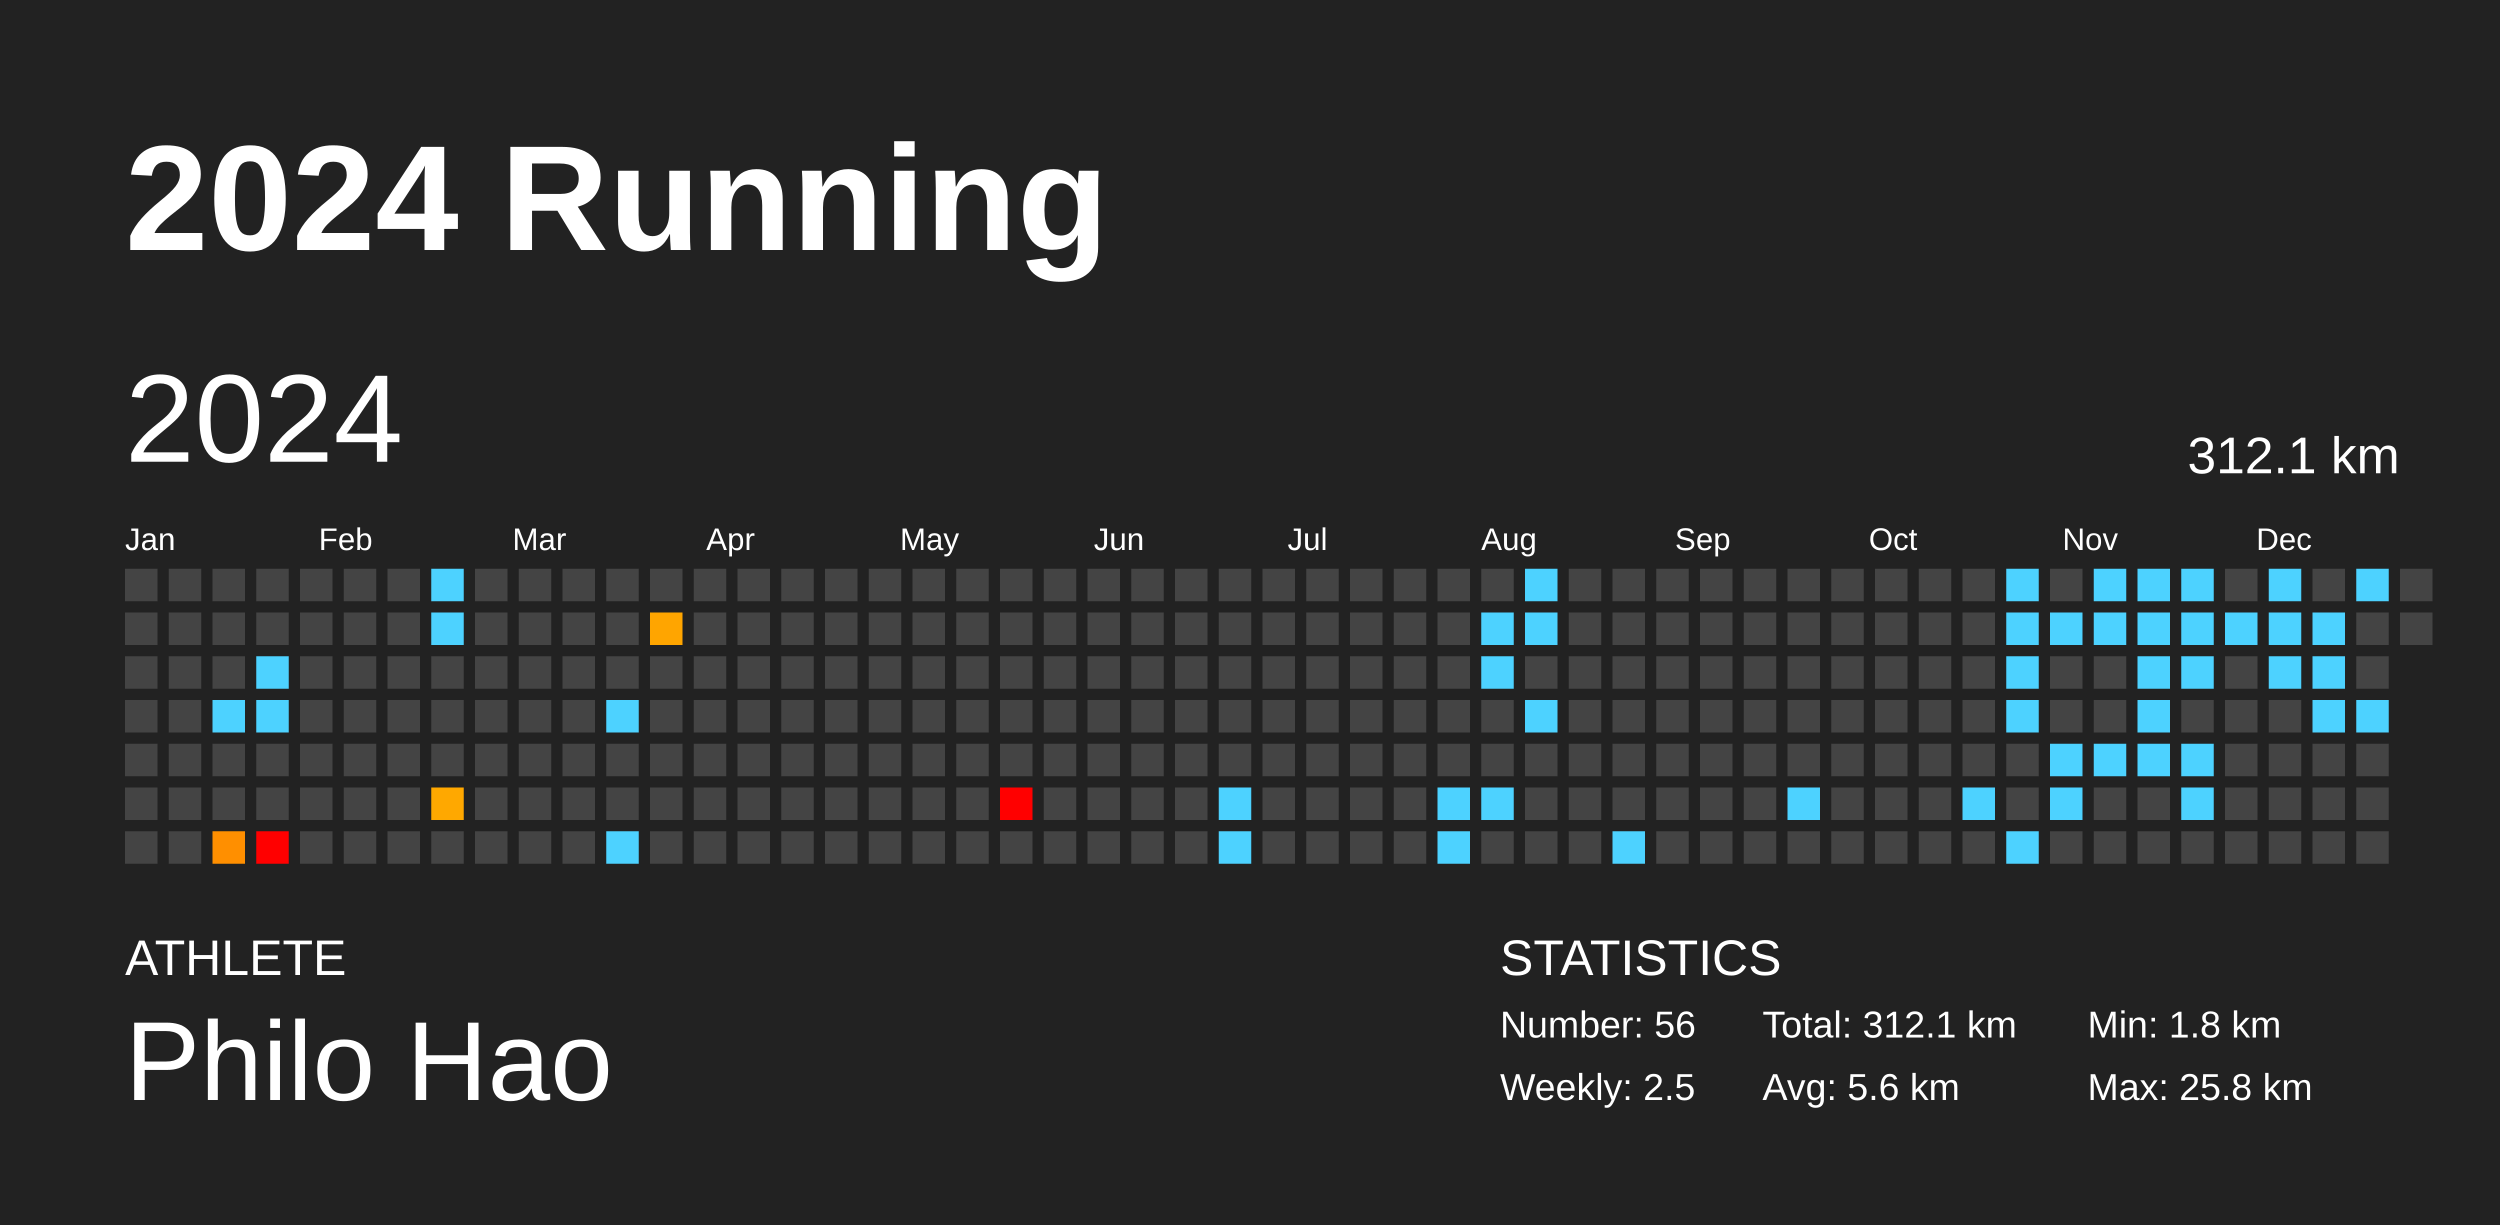
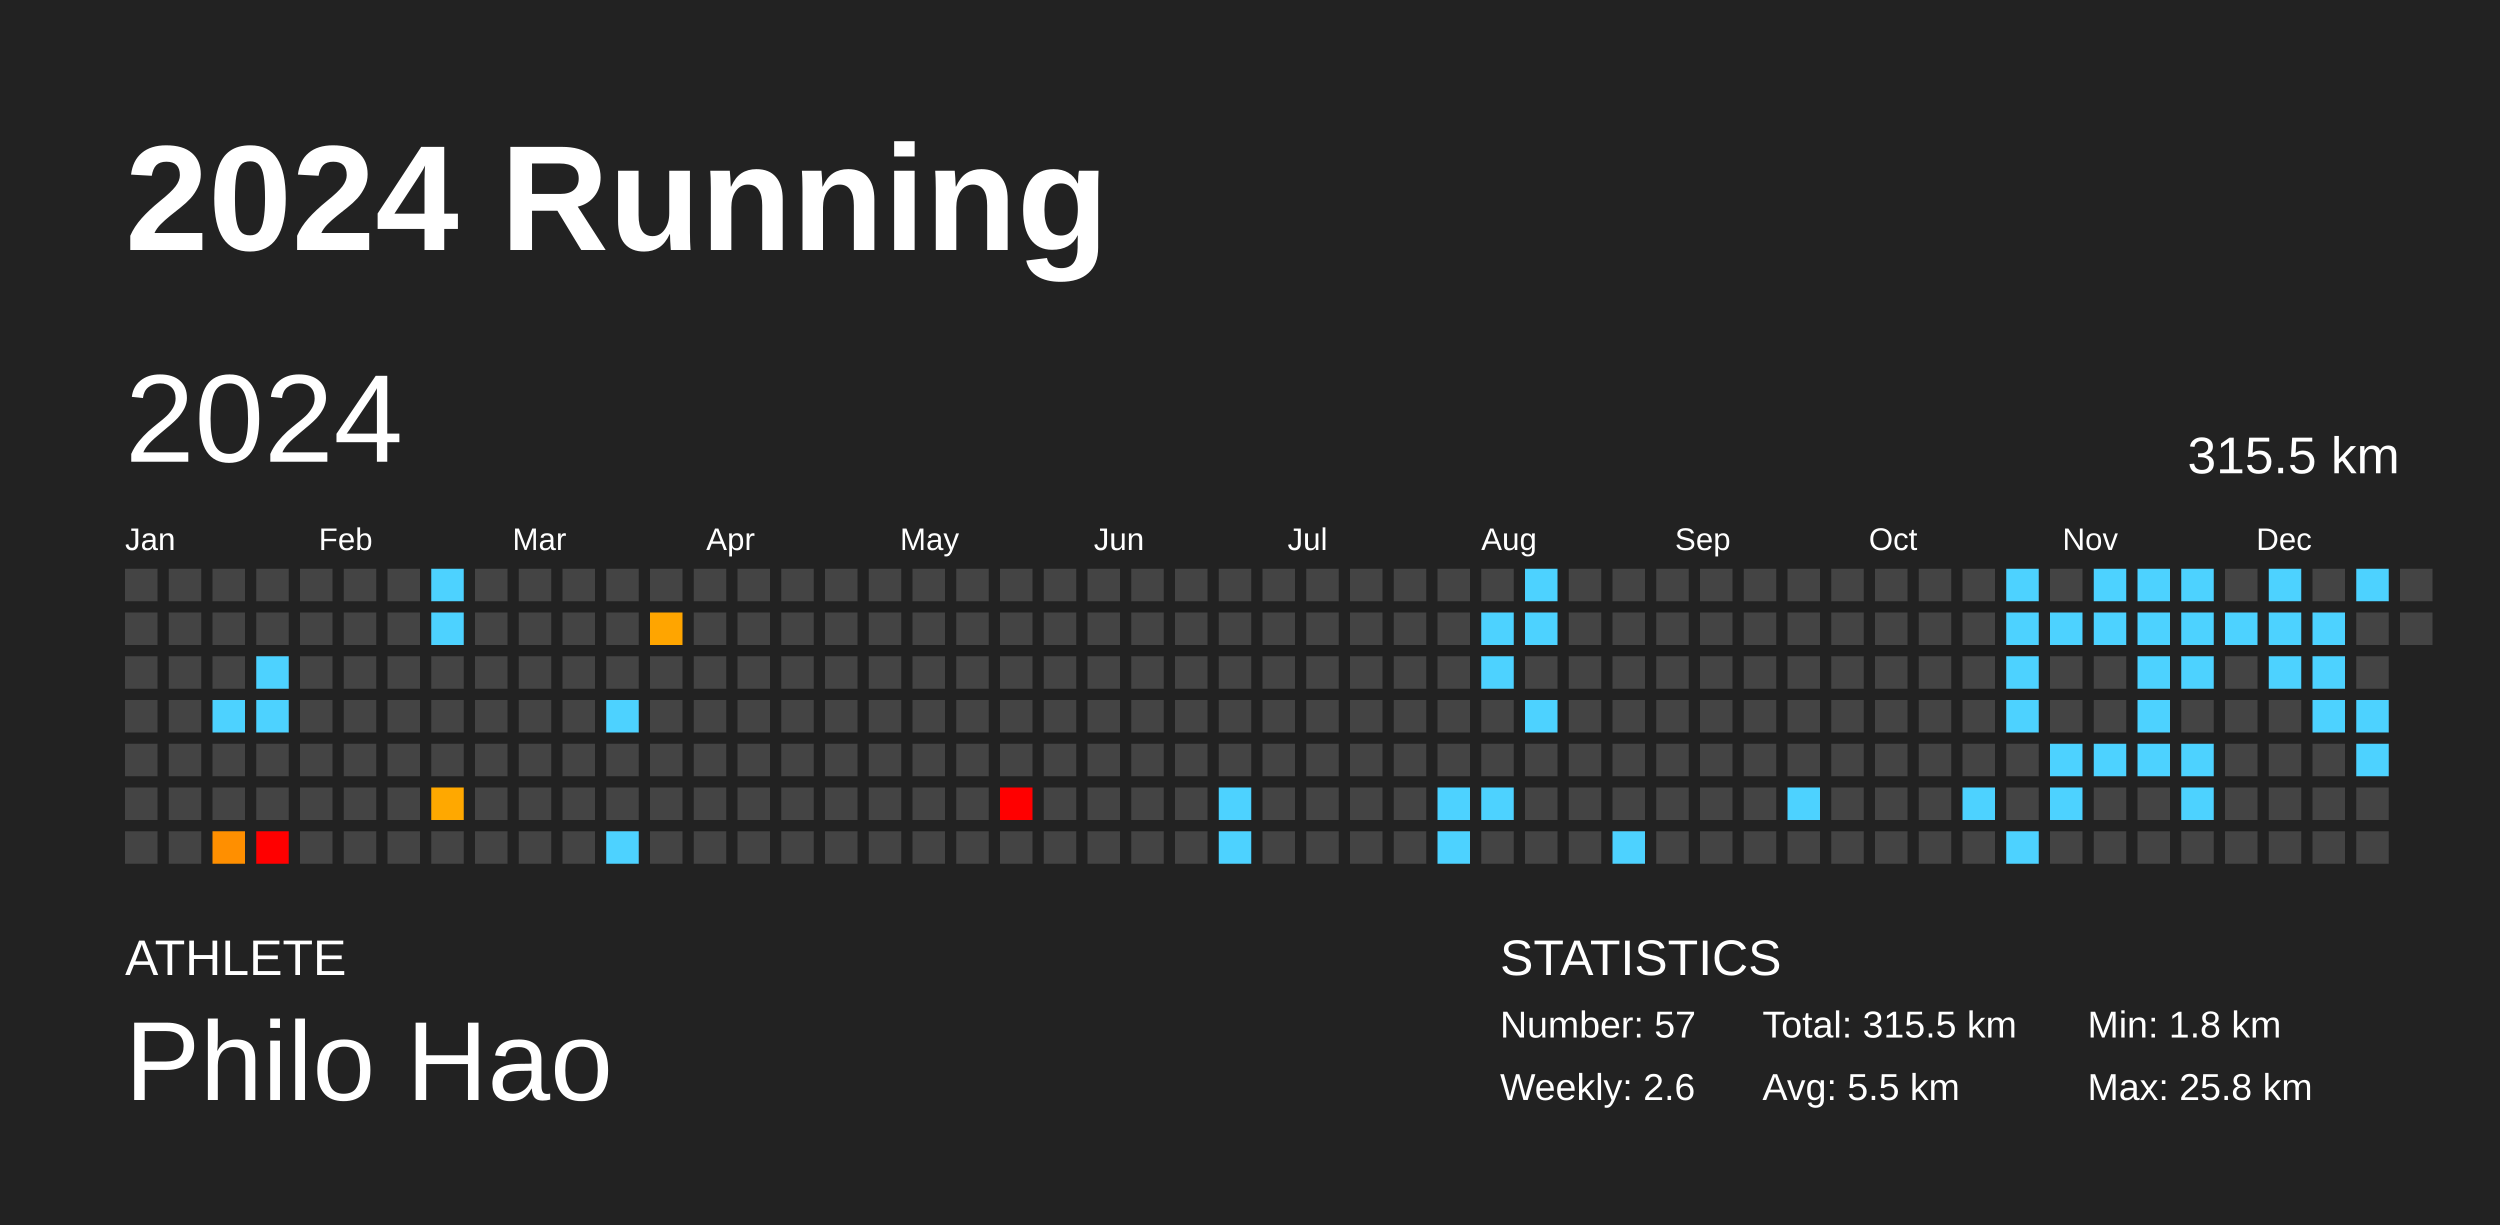
<svg xmlns="http://www.w3.org/2000/svg" baseProfile="full" height="98mm" version="1.1" viewBox="0,0,200,98" width="200mm">
  <defs />
  <rect fill="#222222" height="98" width="200" x="0" y="0" />
  <text fill="#FFFFFF" style="font-size:12px; font-family:Arial; font-weight:bold;" x="10" y="20">2024 Running</text>
  <text fill="#FFFFFF" style="font-size:4px; font-family:Arial" x="10" y="78">ATHLETE</text>
  <text fill="#FFFFFF" style="font-size:9px; font-family:Arial" x="10" y="88">Philo Hao</text>
  <text fill="#FFFFFF" style="font-size:4px; font-family:Arial" x="120" y="78">STATISTICS</text>
-   <text fill="#FFFFFF" style="font-size:3px; font-family:Arial" x="120" y="83">Number: 56</text>
-   <text fill="#FFFFFF" style="font-size:3px; font-family:Arial" x="120" y="88">Weekly: 2.5</text>
-   <text fill="#FFFFFF" style="font-size:3px; font-family:Arial" x="141" y="83">Total: 312.1 km</text>
-   <text fill="#FFFFFF" style="font-size:3px; font-family:Arial" x="141" y="88">Avg: 5.6 km</text>
+   <text fill="#FFFFFF" style="font-size:3px; font-family:Arial" x="120" y="83">Number: 57</text>
+   <text fill="#FFFFFF" style="font-size:3px; font-family:Arial" x="120" y="88">Weekly: 2.6</text>
+   <text fill="#FFFFFF" style="font-size:3px; font-family:Arial" x="141" y="83">Total: 315.5 km</text>
+   <text fill="#FFFFFF" style="font-size:3px; font-family:Arial" x="141" y="88">Avg: 5.5 km</text>
  <text fill="#FFFFFF" style="font-size:3px; font-family:Arial" x="167" y="83">Min: 1.8 km</text>
  <text fill="#FFFFFF" style="font-size:3px; font-family:Arial" x="167" y="88">Max: 25.8 km</text>
  <text dominant-baseline="hanging" fill="#FFFFFF" style="font-size:10.0px; font-family:Arial;" x="10" y="30">2024</text>
-   <text dominant-baseline="hanging" fill="#FFFFFF" style="font-size:4.125px; font-family:Arial;" x="175" y="35">312.1 km</text>
+   <text dominant-baseline="hanging" fill="#FFFFFF" style="font-size:4.125px; font-family:Arial;" x="175" y="35">315.5 km</text>
  <text fill="#FFFFFF" style="font-size:2.5px; font-family:Arial" x="10.0" y="44">Jan</text>
  <text fill="#FFFFFF" style="font-size:2.5px; font-family:Arial" x="25.5" y="44">Feb</text>
  <text fill="#FFFFFF" style="font-size:2.5px; font-family:Arial" x="41.0" y="44">Mar</text>
  <text fill="#FFFFFF" style="font-size:2.5px; font-family:Arial" x="56.5" y="44">Apr</text>
  <text fill="#FFFFFF" style="font-size:2.5px; font-family:Arial" x="72.0" y="44">May</text>
  <text fill="#FFFFFF" style="font-size:2.5px; font-family:Arial" x="87.5" y="44">Jun</text>
  <text fill="#FFFFFF" style="font-size:2.5px; font-family:Arial" x="103.0" y="44">Jul</text>
  <text fill="#FFFFFF" style="font-size:2.5px; font-family:Arial" x="118.5" y="44">Aug</text>
  <text fill="#FFFFFF" style="font-size:2.5px; font-family:Arial" x="134.0" y="44">Sep</text>
  <text fill="#FFFFFF" style="font-size:2.5px; font-family:Arial" x="149.5" y="44">Oct</text>
  <text fill="#FFFFFF" style="font-size:2.5px; font-family:Arial" x="165.0" y="44">Nov</text>
  <text fill="#FFFFFF" style="font-size:2.5px; font-family:Arial" x="180.5" y="44">Dec</text>
  <rect fill="#444444" height="2.6" width="2.6" x="10.0" y="45.5" />
  <rect fill="#444444" height="2.6" width="2.6" x="10.0" y="49.0" />
  <rect fill="#444444" height="2.6" width="2.6" x="10.0" y="52.5" />
  <rect fill="#444444" height="2.6" width="2.6" x="10.0" y="56.0" />
  <rect fill="#444444" height="2.6" width="2.6" x="10.0" y="59.5" />
  <rect fill="#444444" height="2.6" width="2.6" x="10.0" y="63.0" />
  <rect fill="#444444" height="2.6" width="2.6" x="10.0" y="66.5" />
  <rect fill="#444444" height="2.6" width="2.6" x="13.5" y="45.5" />
  <rect fill="#444444" height="2.6" width="2.6" x="13.5" y="49.0" />
  <rect fill="#444444" height="2.6" width="2.6" x="13.5" y="52.5" />
  <rect fill="#444444" height="2.6" width="2.6" x="13.5" y="56.0" />
  <rect fill="#444444" height="2.6" width="2.6" x="13.5" y="59.5" />
  <rect fill="#444444" height="2.6" width="2.6" x="13.5" y="63.0" />
  <rect fill="#444444" height="2.6" width="2.6" x="13.5" y="66.5" />
  <rect fill="#444444" height="2.6" width="2.6" x="17.0" y="45.5" />
  <rect fill="#444444" height="2.6" width="2.6" x="17.0" y="49.0" />
  <rect fill="#444444" height="2.6" width="2.6" x="17.0" y="52.5" />
  <rect fill="#4dd2ff" height="2.6" width="2.6" x="17.0" y="56.0" />
  <rect fill="#444444" height="2.6" width="2.6" x="17.0" y="59.5" />
  <rect fill="#444444" height="2.6" width="2.6" x="17.0" y="63.0" />
  <rect fill="#ff8f00" height="2.6" width="2.6" x="17.0" y="66.5" />
  <rect fill="#444444" height="2.6" width="2.6" x="20.5" y="45.5" />
  <rect fill="#444444" height="2.6" width="2.6" x="20.5" y="49.0" />
  <rect fill="#4dd2ff" height="2.6" width="2.6" x="20.5" y="52.5" />
  <rect fill="#4dd2ff" height="2.6" width="2.6" x="20.5" y="56.0" />
  <rect fill="#444444" height="2.6" width="2.6" x="20.5" y="59.5" />
  <rect fill="#444444" height="2.6" width="2.6" x="20.5" y="63.0" />
  <rect fill="red" height="2.6" width="2.6" x="20.5" y="66.5" />
  <rect fill="#444444" height="2.6" width="2.6" x="24.0" y="45.5" />
  <rect fill="#444444" height="2.6" width="2.6" x="24.0" y="49.0" />
  <rect fill="#444444" height="2.6" width="2.6" x="24.0" y="52.5" />
  <rect fill="#444444" height="2.6" width="2.6" x="24.0" y="56.0" />
  <rect fill="#444444" height="2.6" width="2.6" x="24.0" y="59.5" />
  <rect fill="#444444" height="2.6" width="2.6" x="24.0" y="63.0" />
  <rect fill="#444444" height="2.6" width="2.6" x="24.0" y="66.5" />
  <rect fill="#444444" height="2.6" width="2.6" x="27.5" y="45.5" />
  <rect fill="#444444" height="2.6" width="2.6" x="27.5" y="49.0" />
  <rect fill="#444444" height="2.6" width="2.6" x="27.5" y="52.5" />
  <rect fill="#444444" height="2.6" width="2.6" x="27.5" y="56.0" />
  <rect fill="#444444" height="2.6" width="2.6" x="27.5" y="59.5" />
  <rect fill="#444444" height="2.6" width="2.6" x="27.5" y="63.0" />
  <rect fill="#444444" height="2.6" width="2.6" x="27.5" y="66.5" />
  <rect fill="#444444" height="2.6" width="2.6" x="31.0" y="45.5" />
  <rect fill="#444444" height="2.6" width="2.6" x="31.0" y="49.0" />
  <rect fill="#444444" height="2.6" width="2.6" x="31.0" y="52.5" />
  <rect fill="#444444" height="2.6" width="2.6" x="31.0" y="56.0" />
  <rect fill="#444444" height="2.6" width="2.6" x="31.0" y="59.5" />
  <rect fill="#444444" height="2.6" width="2.6" x="31.0" y="63.0" />
  <rect fill="#444444" height="2.6" width="2.6" x="31.0" y="66.5" />
  <rect fill="#4dd2ff" height="2.6" width="2.6" x="34.5" y="45.5" />
  <rect fill="#4dd2ff" height="2.6" width="2.6" x="34.5" y="49.0" />
  <rect fill="#444444" height="2.6" width="2.6" x="34.5" y="52.5" />
  <rect fill="#444444" height="2.6" width="2.6" x="34.5" y="56.0" />
  <rect fill="#444444" height="2.6" width="2.6" x="34.5" y="59.5" />
  <rect fill="#ffa800" height="2.6" width="2.6" x="34.5" y="63.0" />
  <rect fill="#444444" height="2.6" width="2.6" x="34.5" y="66.5" />
  <rect fill="#444444" height="2.6" width="2.6" x="38.0" y="45.5" />
  <rect fill="#444444" height="2.6" width="2.6" x="38.0" y="49.0" />
  <rect fill="#444444" height="2.6" width="2.6" x="38.0" y="52.5" />
  <rect fill="#444444" height="2.6" width="2.6" x="38.0" y="56.0" />
  <rect fill="#444444" height="2.6" width="2.6" x="38.0" y="59.5" />
  <rect fill="#444444" height="2.6" width="2.6" x="38.0" y="63.0" />
  <rect fill="#444444" height="2.6" width="2.6" x="38.0" y="66.5" />
  <rect fill="#444444" height="2.6" width="2.6" x="41.5" y="45.5" />
  <rect fill="#444444" height="2.6" width="2.6" x="41.5" y="49.0" />
  <rect fill="#444444" height="2.6" width="2.6" x="41.5" y="52.5" />
  <rect fill="#444444" height="2.6" width="2.6" x="41.5" y="56.0" />
  <rect fill="#444444" height="2.6" width="2.6" x="41.5" y="59.5" />
  <rect fill="#444444" height="2.6" width="2.6" x="41.5" y="63.0" />
  <rect fill="#444444" height="2.6" width="2.6" x="41.5" y="66.5" />
  <rect fill="#444444" height="2.6" width="2.6" x="45.0" y="45.5" />
  <rect fill="#444444" height="2.6" width="2.6" x="45.0" y="49.0" />
  <rect fill="#444444" height="2.6" width="2.6" x="45.0" y="52.5" />
  <rect fill="#444444" height="2.6" width="2.6" x="45.0" y="56.0" />
  <rect fill="#444444" height="2.6" width="2.6" x="45.0" y="59.5" />
  <rect fill="#444444" height="2.6" width="2.6" x="45.0" y="63.0" />
  <rect fill="#444444" height="2.6" width="2.6" x="45.0" y="66.5" />
  <rect fill="#444444" height="2.6" width="2.6" x="48.5" y="45.5" />
  <rect fill="#444444" height="2.6" width="2.6" x="48.5" y="49.0" />
  <rect fill="#444444" height="2.6" width="2.6" x="48.5" y="52.5" />
  <rect fill="#4dd2ff" height="2.6" width="2.6" x="48.5" y="56.0" />
  <rect fill="#444444" height="2.6" width="2.6" x="48.5" y="59.5" />
  <rect fill="#444444" height="2.6" width="2.6" x="48.5" y="63.0" />
  <rect fill="#4dd2ff" height="2.6" width="2.6" x="48.5" y="66.5" />
  <rect fill="#444444" height="2.6" width="2.6" x="52.0" y="45.5" />
  <rect fill="#ffa500" height="2.6" width="2.6" x="52.0" y="49.0" />
  <rect fill="#444444" height="2.6" width="2.6" x="52.0" y="52.5" />
  <rect fill="#444444" height="2.6" width="2.6" x="52.0" y="56.0" />
  <rect fill="#444444" height="2.6" width="2.6" x="52.0" y="59.5" />
  <rect fill="#444444" height="2.6" width="2.6" x="52.0" y="63.0" />
  <rect fill="#444444" height="2.6" width="2.6" x="52.0" y="66.5" />
  <rect fill="#444444" height="2.6" width="2.6" x="55.5" y="45.5" />
  <rect fill="#444444" height="2.6" width="2.6" x="55.5" y="49.0" />
  <rect fill="#444444" height="2.6" width="2.6" x="55.5" y="52.5" />
  <rect fill="#444444" height="2.6" width="2.6" x="55.5" y="56.0" />
  <rect fill="#444444" height="2.6" width="2.6" x="55.5" y="59.5" />
  <rect fill="#444444" height="2.6" width="2.6" x="55.5" y="63.0" />
  <rect fill="#444444" height="2.6" width="2.6" x="55.5" y="66.5" />
  <rect fill="#444444" height="2.6" width="2.6" x="59.0" y="45.5" />
  <rect fill="#444444" height="2.6" width="2.6" x="59.0" y="49.0" />
  <rect fill="#444444" height="2.6" width="2.6" x="59.0" y="52.5" />
  <rect fill="#444444" height="2.6" width="2.6" x="59.0" y="56.0" />
  <rect fill="#444444" height="2.6" width="2.6" x="59.0" y="59.5" />
  <rect fill="#444444" height="2.6" width="2.6" x="59.0" y="63.0" />
  <rect fill="#444444" height="2.6" width="2.6" x="59.0" y="66.5" />
  <rect fill="#444444" height="2.6" width="2.6" x="62.5" y="45.5" />
  <rect fill="#444444" height="2.6" width="2.6" x="62.5" y="49.0" />
  <rect fill="#444444" height="2.6" width="2.6" x="62.5" y="52.5" />
  <rect fill="#444444" height="2.6" width="2.6" x="62.5" y="56.0" />
  <rect fill="#444444" height="2.6" width="2.6" x="62.5" y="59.5" />
  <rect fill="#444444" height="2.6" width="2.6" x="62.5" y="63.0" />
  <rect fill="#444444" height="2.6" width="2.6" x="62.5" y="66.5" />
  <rect fill="#444444" height="2.6" width="2.6" x="66.0" y="45.5" />
  <rect fill="#444444" height="2.6" width="2.6" x="66.0" y="49.0" />
  <rect fill="#444444" height="2.6" width="2.6" x="66.0" y="52.5" />
  <rect fill="#444444" height="2.6" width="2.6" x="66.0" y="56.0" />
  <rect fill="#444444" height="2.6" width="2.6" x="66.0" y="59.5" />
  <rect fill="#444444" height="2.6" width="2.6" x="66.0" y="63.0" />
  <rect fill="#444444" height="2.6" width="2.6" x="66.0" y="66.5" />
  <rect fill="#444444" height="2.6" width="2.6" x="69.5" y="45.5" />
  <rect fill="#444444" height="2.6" width="2.6" x="69.5" y="49.0" />
  <rect fill="#444444" height="2.6" width="2.6" x="69.5" y="52.5" />
  <rect fill="#444444" height="2.6" width="2.6" x="69.5" y="56.0" />
  <rect fill="#444444" height="2.6" width="2.6" x="69.5" y="59.5" />
  <rect fill="#444444" height="2.6" width="2.6" x="69.5" y="63.0" />
  <rect fill="#444444" height="2.6" width="2.6" x="69.5" y="66.5" />
  <rect fill="#444444" height="2.6" width="2.6" x="73.0" y="45.5" />
  <rect fill="#444444" height="2.6" width="2.6" x="73.0" y="49.0" />
  <rect fill="#444444" height="2.6" width="2.6" x="73.0" y="52.5" />
  <rect fill="#444444" height="2.6" width="2.6" x="73.0" y="56.0" />
  <rect fill="#444444" height="2.6" width="2.6" x="73.0" y="59.5" />
  <rect fill="#444444" height="2.6" width="2.6" x="73.0" y="63.0" />
  <rect fill="#444444" height="2.6" width="2.6" x="73.0" y="66.5" />
  <rect fill="#444444" height="2.6" width="2.6" x="76.5" y="45.5" />
  <rect fill="#444444" height="2.6" width="2.6" x="76.5" y="49.0" />
  <rect fill="#444444" height="2.6" width="2.6" x="76.5" y="52.5" />
  <rect fill="#444444" height="2.6" width="2.6" x="76.5" y="56.0" />
  <rect fill="#444444" height="2.6" width="2.6" x="76.5" y="59.5" />
  <rect fill="#444444" height="2.6" width="2.6" x="76.5" y="63.0" />
  <rect fill="#444444" height="2.6" width="2.6" x="76.5" y="66.5" />
  <rect fill="#444444" height="2.6" width="2.6" x="80.0" y="45.5" />
  <rect fill="#444444" height="2.6" width="2.6" x="80.0" y="49.0" />
  <rect fill="#444444" height="2.6" width="2.6" x="80.0" y="52.5" />
  <rect fill="#444444" height="2.6" width="2.6" x="80.0" y="56.0" />
  <rect fill="#444444" height="2.6" width="2.6" x="80.0" y="59.5" />
  <rect fill="red" height="2.6" width="2.6" x="80.0" y="63.0" />
  <rect fill="#444444" height="2.6" width="2.6" x="80.0" y="66.5" />
  <rect fill="#444444" height="2.6" width="2.6" x="83.5" y="45.5" />
  <rect fill="#444444" height="2.6" width="2.6" x="83.5" y="49.0" />
  <rect fill="#444444" height="2.6" width="2.6" x="83.5" y="52.5" />
  <rect fill="#444444" height="2.6" width="2.6" x="83.5" y="56.0" />
  <rect fill="#444444" height="2.6" width="2.6" x="83.5" y="59.5" />
  <rect fill="#444444" height="2.6" width="2.6" x="83.5" y="63.0" />
  <rect fill="#444444" height="2.6" width="2.6" x="83.5" y="66.5" />
  <rect fill="#444444" height="2.6" width="2.6" x="87.0" y="45.5" />
  <rect fill="#444444" height="2.6" width="2.6" x="87.0" y="49.0" />
  <rect fill="#444444" height="2.6" width="2.6" x="87.0" y="52.5" />
  <rect fill="#444444" height="2.6" width="2.6" x="87.0" y="56.0" />
  <rect fill="#444444" height="2.6" width="2.6" x="87.0" y="59.5" />
  <rect fill="#444444" height="2.6" width="2.6" x="87.0" y="63.0" />
  <rect fill="#444444" height="2.6" width="2.6" x="87.0" y="66.5" />
  <rect fill="#444444" height="2.6" width="2.6" x="90.5" y="45.5" />
  <rect fill="#444444" height="2.6" width="2.6" x="90.5" y="49.0" />
  <rect fill="#444444" height="2.6" width="2.6" x="90.5" y="52.5" />
  <rect fill="#444444" height="2.6" width="2.6" x="90.5" y="56.0" />
  <rect fill="#444444" height="2.6" width="2.6" x="90.5" y="59.5" />
  <rect fill="#444444" height="2.6" width="2.6" x="90.5" y="63.0" />
  <rect fill="#444444" height="2.6" width="2.6" x="90.5" y="66.5" />
  <rect fill="#444444" height="2.6" width="2.6" x="94.0" y="45.5" />
  <rect fill="#444444" height="2.6" width="2.6" x="94.0" y="49.0" />
  <rect fill="#444444" height="2.6" width="2.6" x="94.0" y="52.5" />
  <rect fill="#444444" height="2.6" width="2.6" x="94.0" y="56.0" />
  <rect fill="#444444" height="2.6" width="2.6" x="94.0" y="59.5" />
  <rect fill="#444444" height="2.6" width="2.6" x="94.0" y="63.0" />
  <rect fill="#444444" height="2.6" width="2.6" x="94.0" y="66.5" />
  <rect fill="#444444" height="2.6" width="2.6" x="97.5" y="45.5" />
  <rect fill="#444444" height="2.6" width="2.6" x="97.5" y="49.0" />
  <rect fill="#444444" height="2.6" width="2.6" x="97.5" y="52.5" />
  <rect fill="#444444" height="2.6" width="2.6" x="97.5" y="56.0" />
  <rect fill="#444444" height="2.6" width="2.6" x="97.5" y="59.5" />
  <rect fill="#4dd2ff" height="2.6" width="2.6" x="97.5" y="63.0" />
  <rect fill="#4dd2ff" height="2.6" width="2.6" x="97.5" y="66.5" />
  <rect fill="#444444" height="2.6" width="2.6" x="101.0" y="45.5" />
  <rect fill="#444444" height="2.6" width="2.6" x="101.0" y="49.0" />
  <rect fill="#444444" height="2.6" width="2.6" x="101.0" y="52.5" />
  <rect fill="#444444" height="2.6" width="2.6" x="101.0" y="56.0" />
  <rect fill="#444444" height="2.6" width="2.6" x="101.0" y="59.5" />
  <rect fill="#444444" height="2.6" width="2.6" x="101.0" y="63.0" />
  <rect fill="#444444" height="2.6" width="2.6" x="101.0" y="66.5" />
  <rect fill="#444444" height="2.6" width="2.6" x="104.5" y="45.5" />
  <rect fill="#444444" height="2.6" width="2.6" x="104.5" y="49.0" />
  <rect fill="#444444" height="2.6" width="2.6" x="104.5" y="52.5" />
  <rect fill="#444444" height="2.6" width="2.6" x="104.5" y="56.0" />
  <rect fill="#444444" height="2.6" width="2.6" x="104.5" y="59.5" />
  <rect fill="#444444" height="2.6" width="2.6" x="104.5" y="63.0" />
  <rect fill="#444444" height="2.6" width="2.6" x="104.5" y="66.5" />
  <rect fill="#444444" height="2.6" width="2.6" x="108.0" y="45.5" />
  <rect fill="#444444" height="2.6" width="2.6" x="108.0" y="49.0" />
  <rect fill="#444444" height="2.6" width="2.6" x="108.0" y="52.5" />
  <rect fill="#444444" height="2.6" width="2.6" x="108.0" y="56.0" />
  <rect fill="#444444" height="2.6" width="2.6" x="108.0" y="59.5" />
  <rect fill="#444444" height="2.6" width="2.6" x="108.0" y="63.0" />
  <rect fill="#444444" height="2.6" width="2.6" x="108.0" y="66.5" />
  <rect fill="#444444" height="2.6" width="2.6" x="111.5" y="45.5" />
  <rect fill="#444444" height="2.6" width="2.6" x="111.5" y="49.0" />
  <rect fill="#444444" height="2.6" width="2.6" x="111.5" y="52.5" />
  <rect fill="#444444" height="2.6" width="2.6" x="111.5" y="56.0" />
  <rect fill="#444444" height="2.6" width="2.6" x="111.5" y="59.5" />
  <rect fill="#444444" height="2.6" width="2.6" x="111.5" y="63.0" />
  <rect fill="#444444" height="2.6" width="2.6" x="111.5" y="66.5" />
  <rect fill="#444444" height="2.6" width="2.6" x="115.0" y="45.5" />
  <rect fill="#444444" height="2.6" width="2.6" x="115.0" y="49.0" />
  <rect fill="#444444" height="2.6" width="2.6" x="115.0" y="52.5" />
  <rect fill="#444444" height="2.6" width="2.6" x="115.0" y="56.0" />
  <rect fill="#444444" height="2.6" width="2.6" x="115.0" y="59.5" />
  <rect fill="#4dd2ff" height="2.6" width="2.6" x="115.0" y="63.0" />
  <rect fill="#4dd2ff" height="2.6" width="2.6" x="115.0" y="66.5" />
  <rect fill="#444444" height="2.6" width="2.6" x="118.5" y="45.5" />
  <rect fill="#4dd2ff" height="2.6" width="2.6" x="118.5" y="49.0" />
  <rect fill="#4dd2ff" height="2.6" width="2.6" x="118.5" y="52.5" />
  <rect fill="#444444" height="2.6" width="2.6" x="118.5" y="56.0" />
  <rect fill="#444444" height="2.6" width="2.6" x="118.5" y="59.5" />
  <rect fill="#4dd2ff" height="2.6" width="2.6" x="118.5" y="63.0" />
  <rect fill="#444444" height="2.6" width="2.6" x="118.5" y="66.5" />
  <rect fill="#4dd2ff" height="2.6" width="2.6" x="122.0" y="45.5" />
  <rect fill="#4dd2ff" height="2.6" width="2.6" x="122.0" y="49.0" />
  <rect fill="#444444" height="2.6" width="2.6" x="122.0" y="52.5" />
  <rect fill="#4dd2ff" height="2.6" width="2.6" x="122.0" y="56.0" />
  <rect fill="#444444" height="2.6" width="2.6" x="122.0" y="59.5" />
  <rect fill="#444444" height="2.6" width="2.6" x="122.0" y="63.0" />
  <rect fill="#444444" height="2.6" width="2.6" x="122.0" y="66.5" />
  <rect fill="#444444" height="2.6" width="2.6" x="125.5" y="45.5" />
  <rect fill="#444444" height="2.6" width="2.6" x="125.5" y="49.0" />
  <rect fill="#444444" height="2.6" width="2.6" x="125.5" y="52.5" />
  <rect fill="#444444" height="2.6" width="2.6" x="125.5" y="56.0" />
  <rect fill="#444444" height="2.6" width="2.6" x="125.5" y="59.5" />
  <rect fill="#444444" height="2.6" width="2.6" x="125.5" y="63.0" />
  <rect fill="#444444" height="2.6" width="2.6" x="125.5" y="66.5" />
  <rect fill="#444444" height="2.6" width="2.6" x="129.0" y="45.5" />
  <rect fill="#444444" height="2.6" width="2.6" x="129.0" y="49.0" />
  <rect fill="#444444" height="2.6" width="2.6" x="129.0" y="52.5" />
  <rect fill="#444444" height="2.6" width="2.6" x="129.0" y="56.0" />
  <rect fill="#444444" height="2.6" width="2.6" x="129.0" y="59.5" />
  <rect fill="#444444" height="2.6" width="2.6" x="129.0" y="63.0" />
  <rect fill="#4dd2ff" height="2.6" width="2.6" x="129.0" y="66.5" />
  <rect fill="#444444" height="2.6" width="2.6" x="132.5" y="45.5" />
  <rect fill="#444444" height="2.6" width="2.6" x="132.5" y="49.0" />
  <rect fill="#444444" height="2.6" width="2.6" x="132.5" y="52.5" />
  <rect fill="#444444" height="2.6" width="2.6" x="132.5" y="56.0" />
  <rect fill="#444444" height="2.6" width="2.6" x="132.5" y="59.5" />
  <rect fill="#444444" height="2.6" width="2.6" x="132.5" y="63.0" />
  <rect fill="#444444" height="2.6" width="2.6" x="132.5" y="66.5" />
  <rect fill="#444444" height="2.6" width="2.6" x="136.0" y="45.5" />
  <rect fill="#444444" height="2.6" width="2.6" x="136.0" y="49.0" />
  <rect fill="#444444" height="2.6" width="2.6" x="136.0" y="52.5" />
  <rect fill="#444444" height="2.6" width="2.6" x="136.0" y="56.0" />
  <rect fill="#444444" height="2.6" width="2.6" x="136.0" y="59.5" />
  <rect fill="#444444" height="2.6" width="2.6" x="136.0" y="63.0" />
  <rect fill="#444444" height="2.6" width="2.6" x="136.0" y="66.5" />
  <rect fill="#444444" height="2.6" width="2.6" x="139.5" y="45.5" />
  <rect fill="#444444" height="2.6" width="2.6" x="139.5" y="49.0" />
  <rect fill="#444444" height="2.6" width="2.6" x="139.5" y="52.5" />
  <rect fill="#444444" height="2.6" width="2.6" x="139.5" y="56.0" />
  <rect fill="#444444" height="2.6" width="2.6" x="139.5" y="59.5" />
  <rect fill="#444444" height="2.6" width="2.6" x="139.5" y="63.0" />
  <rect fill="#444444" height="2.6" width="2.6" x="139.5" y="66.5" />
  <rect fill="#444444" height="2.6" width="2.6" x="143.0" y="45.5" />
  <rect fill="#444444" height="2.6" width="2.6" x="143.0" y="49.0" />
  <rect fill="#444444" height="2.6" width="2.6" x="143.0" y="52.5" />
  <rect fill="#444444" height="2.6" width="2.6" x="143.0" y="56.0" />
  <rect fill="#444444" height="2.6" width="2.6" x="143.0" y="59.5" />
  <rect fill="#4dd2ff" height="2.6" width="2.6" x="143.0" y="63.0" />
  <rect fill="#444444" height="2.6" width="2.6" x="143.0" y="66.5" />
  <rect fill="#444444" height="2.6" width="2.6" x="146.5" y="45.5" />
  <rect fill="#444444" height="2.6" width="2.6" x="146.5" y="49.0" />
  <rect fill="#444444" height="2.6" width="2.6" x="146.5" y="52.5" />
  <rect fill="#444444" height="2.6" width="2.6" x="146.5" y="56.0" />
  <rect fill="#444444" height="2.6" width="2.6" x="146.5" y="59.5" />
  <rect fill="#444444" height="2.6" width="2.6" x="146.5" y="63.0" />
  <rect fill="#444444" height="2.6" width="2.6" x="146.5" y="66.5" />
  <rect fill="#444444" height="2.6" width="2.6" x="150.0" y="45.5" />
  <rect fill="#444444" height="2.6" width="2.6" x="150.0" y="49.0" />
  <rect fill="#444444" height="2.6" width="2.6" x="150.0" y="52.5" />
  <rect fill="#444444" height="2.6" width="2.6" x="150.0" y="56.0" />
  <rect fill="#444444" height="2.6" width="2.6" x="150.0" y="59.5" />
  <rect fill="#444444" height="2.6" width="2.6" x="150.0" y="63.0" />
  <rect fill="#444444" height="2.6" width="2.6" x="150.0" y="66.5" />
  <rect fill="#444444" height="2.6" width="2.6" x="153.5" y="45.5" />
  <rect fill="#444444" height="2.6" width="2.6" x="153.5" y="49.0" />
  <rect fill="#444444" height="2.6" width="2.6" x="153.5" y="52.5" />
  <rect fill="#444444" height="2.6" width="2.6" x="153.5" y="56.0" />
  <rect fill="#444444" height="2.6" width="2.6" x="153.5" y="59.5" />
  <rect fill="#444444" height="2.6" width="2.6" x="153.5" y="63.0" />
  <rect fill="#444444" height="2.6" width="2.6" x="153.5" y="66.5" />
  <rect fill="#444444" height="2.6" width="2.6" x="157.0" y="45.5" />
  <rect fill="#444444" height="2.6" width="2.6" x="157.0" y="49.0" />
  <rect fill="#444444" height="2.6" width="2.6" x="157.0" y="52.5" />
  <rect fill="#444444" height="2.6" width="2.6" x="157.0" y="56.0" />
  <rect fill="#444444" height="2.6" width="2.6" x="157.0" y="59.5" />
  <rect fill="#4dd2ff" height="2.6" width="2.6" x="157.0" y="63.0" />
  <rect fill="#444444" height="2.6" width="2.6" x="157.0" y="66.5" />
  <rect fill="#4dd2ff" height="2.6" width="2.6" x="160.5" y="45.5" />
  <rect fill="#4dd2ff" height="2.6" width="2.6" x="160.5" y="49.0" />
  <rect fill="#4dd2ff" height="2.6" width="2.6" x="160.5" y="52.5" />
  <rect fill="#4dd2ff" height="2.6" width="2.6" x="160.5" y="56.0" />
  <rect fill="#444444" height="2.6" width="2.6" x="160.5" y="59.5" />
  <rect fill="#444444" height="2.6" width="2.6" x="160.5" y="63.0" />
  <rect fill="#4dd2ff" height="2.6" width="2.6" x="160.5" y="66.5" />
  <rect fill="#444444" height="2.6" width="2.6" x="164.0" y="45.5" />
  <rect fill="#4dd2ff" height="2.6" width="2.6" x="164.0" y="49.0" />
  <rect fill="#444444" height="2.6" width="2.6" x="164.0" y="52.5" />
  <rect fill="#444444" height="2.6" width="2.6" x="164.0" y="56.0" />
  <rect fill="#4dd2ff" height="2.6" width="2.6" x="164.0" y="59.5" />
  <rect fill="#4dd2ff" height="2.6" width="2.6" x="164.0" y="63.0" />
  <rect fill="#444444" height="2.6" width="2.6" x="164.0" y="66.5" />
  <rect fill="#4dd2ff" height="2.6" width="2.6" x="167.5" y="45.5" />
  <rect fill="#4dd2ff" height="2.6" width="2.6" x="167.5" y="49.0" />
  <rect fill="#444444" height="2.6" width="2.6" x="167.5" y="52.5" />
  <rect fill="#444444" height="2.6" width="2.6" x="167.5" y="56.0" />
  <rect fill="#4dd2ff" height="2.6" width="2.6" x="167.5" y="59.5" />
  <rect fill="#444444" height="2.6" width="2.6" x="167.5" y="63.0" />
  <rect fill="#444444" height="2.6" width="2.6" x="167.5" y="66.5" />
  <rect fill="#4dd2ff" height="2.6" width="2.6" x="171.0" y="45.5" />
  <rect fill="#4dd2ff" height="2.6" width="2.6" x="171.0" y="49.0" />
  <rect fill="#4dd2ff" height="2.6" width="2.6" x="171.0" y="52.5" />
  <rect fill="#4dd2ff" height="2.6" width="2.6" x="171.0" y="56.0" />
  <rect fill="#4dd2ff" height="2.6" width="2.6" x="171.0" y="59.5" />
  <rect fill="#444444" height="2.6" width="2.6" x="171.0" y="63.0" />
  <rect fill="#444444" height="2.6" width="2.6" x="171.0" y="66.5" />
  <rect fill="#4dd2ff" height="2.6" width="2.6" x="174.5" y="45.5" />
  <rect fill="#4dd2ff" height="2.6" width="2.6" x="174.5" y="49.0" />
  <rect fill="#4dd2ff" height="2.6" width="2.6" x="174.5" y="52.5" />
  <rect fill="#444444" height="2.6" width="2.6" x="174.5" y="56.0" />
  <rect fill="#4dd2ff" height="2.6" width="2.6" x="174.5" y="59.5" />
  <rect fill="#4dd2ff" height="2.6" width="2.6" x="174.5" y="63.0" />
  <rect fill="#444444" height="2.6" width="2.6" x="174.5" y="66.5" />
  <rect fill="#444444" height="2.6" width="2.6" x="178.0" y="45.5" />
  <rect fill="#4dd2ff" height="2.6" width="2.6" x="178.0" y="49.0" />
  <rect fill="#444444" height="2.6" width="2.6" x="178.0" y="52.5" />
  <rect fill="#444444" height="2.6" width="2.6" x="178.0" y="56.0" />
  <rect fill="#444444" height="2.6" width="2.6" x="178.0" y="59.5" />
  <rect fill="#444444" height="2.6" width="2.6" x="178.0" y="63.0" />
  <rect fill="#444444" height="2.6" width="2.6" x="178.0" y="66.5" />
  <rect fill="#4dd2ff" height="2.6" width="2.6" x="181.5" y="45.5" />
  <rect fill="#4dd2ff" height="2.6" width="2.6" x="181.5" y="49.0" />
  <rect fill="#4dd2ff" height="2.6" width="2.6" x="181.5" y="52.5" />
  <rect fill="#444444" height="2.6" width="2.6" x="181.5" y="56.0" />
  <rect fill="#444444" height="2.6" width="2.6" x="181.5" y="59.5" />
  <rect fill="#444444" height="2.6" width="2.6" x="181.5" y="63.0" />
  <rect fill="#444444" height="2.6" width="2.6" x="181.5" y="66.5" />
  <rect fill="#444444" height="2.6" width="2.6" x="185.0" y="45.5" />
  <rect fill="#4dd2ff" height="2.6" width="2.6" x="185.0" y="49.0" />
  <rect fill="#4dd2ff" height="2.6" width="2.6" x="185.0" y="52.5" />
  <rect fill="#4dd2ff" height="2.6" width="2.6" x="185.0" y="56.0" />
  <rect fill="#444444" height="2.6" width="2.6" x="185.0" y="59.5" />
  <rect fill="#444444" height="2.6" width="2.6" x="185.0" y="63.0" />
  <rect fill="#444444" height="2.6" width="2.6" x="185.0" y="66.5" />
  <rect fill="#4dd2ff" height="2.6" width="2.6" x="188.5" y="45.5" />
  <rect fill="#444444" height="2.6" width="2.6" x="188.5" y="49.0" />
  <rect fill="#444444" height="2.6" width="2.6" x="188.5" y="52.5" />
  <rect fill="#4dd2ff" height="2.6" width="2.6" x="188.5" y="56.0" />
-   <rect fill="#444444" height="2.6" width="2.6" x="188.5" y="59.5" />
+   <rect fill="#4dd2ff" height="2.6" width="2.6" x="188.5" y="59.5" />
  <rect fill="#444444" height="2.6" width="2.6" x="188.5" y="63.0" />
  <rect fill="#444444" height="2.6" width="2.6" x="188.5" y="66.5" />
  <rect fill="#444444" height="2.6" width="2.6" x="192.0" y="45.5" />
  <rect fill="#444444" height="2.6" width="2.6" x="192.0" y="49.0" />
</svg>
